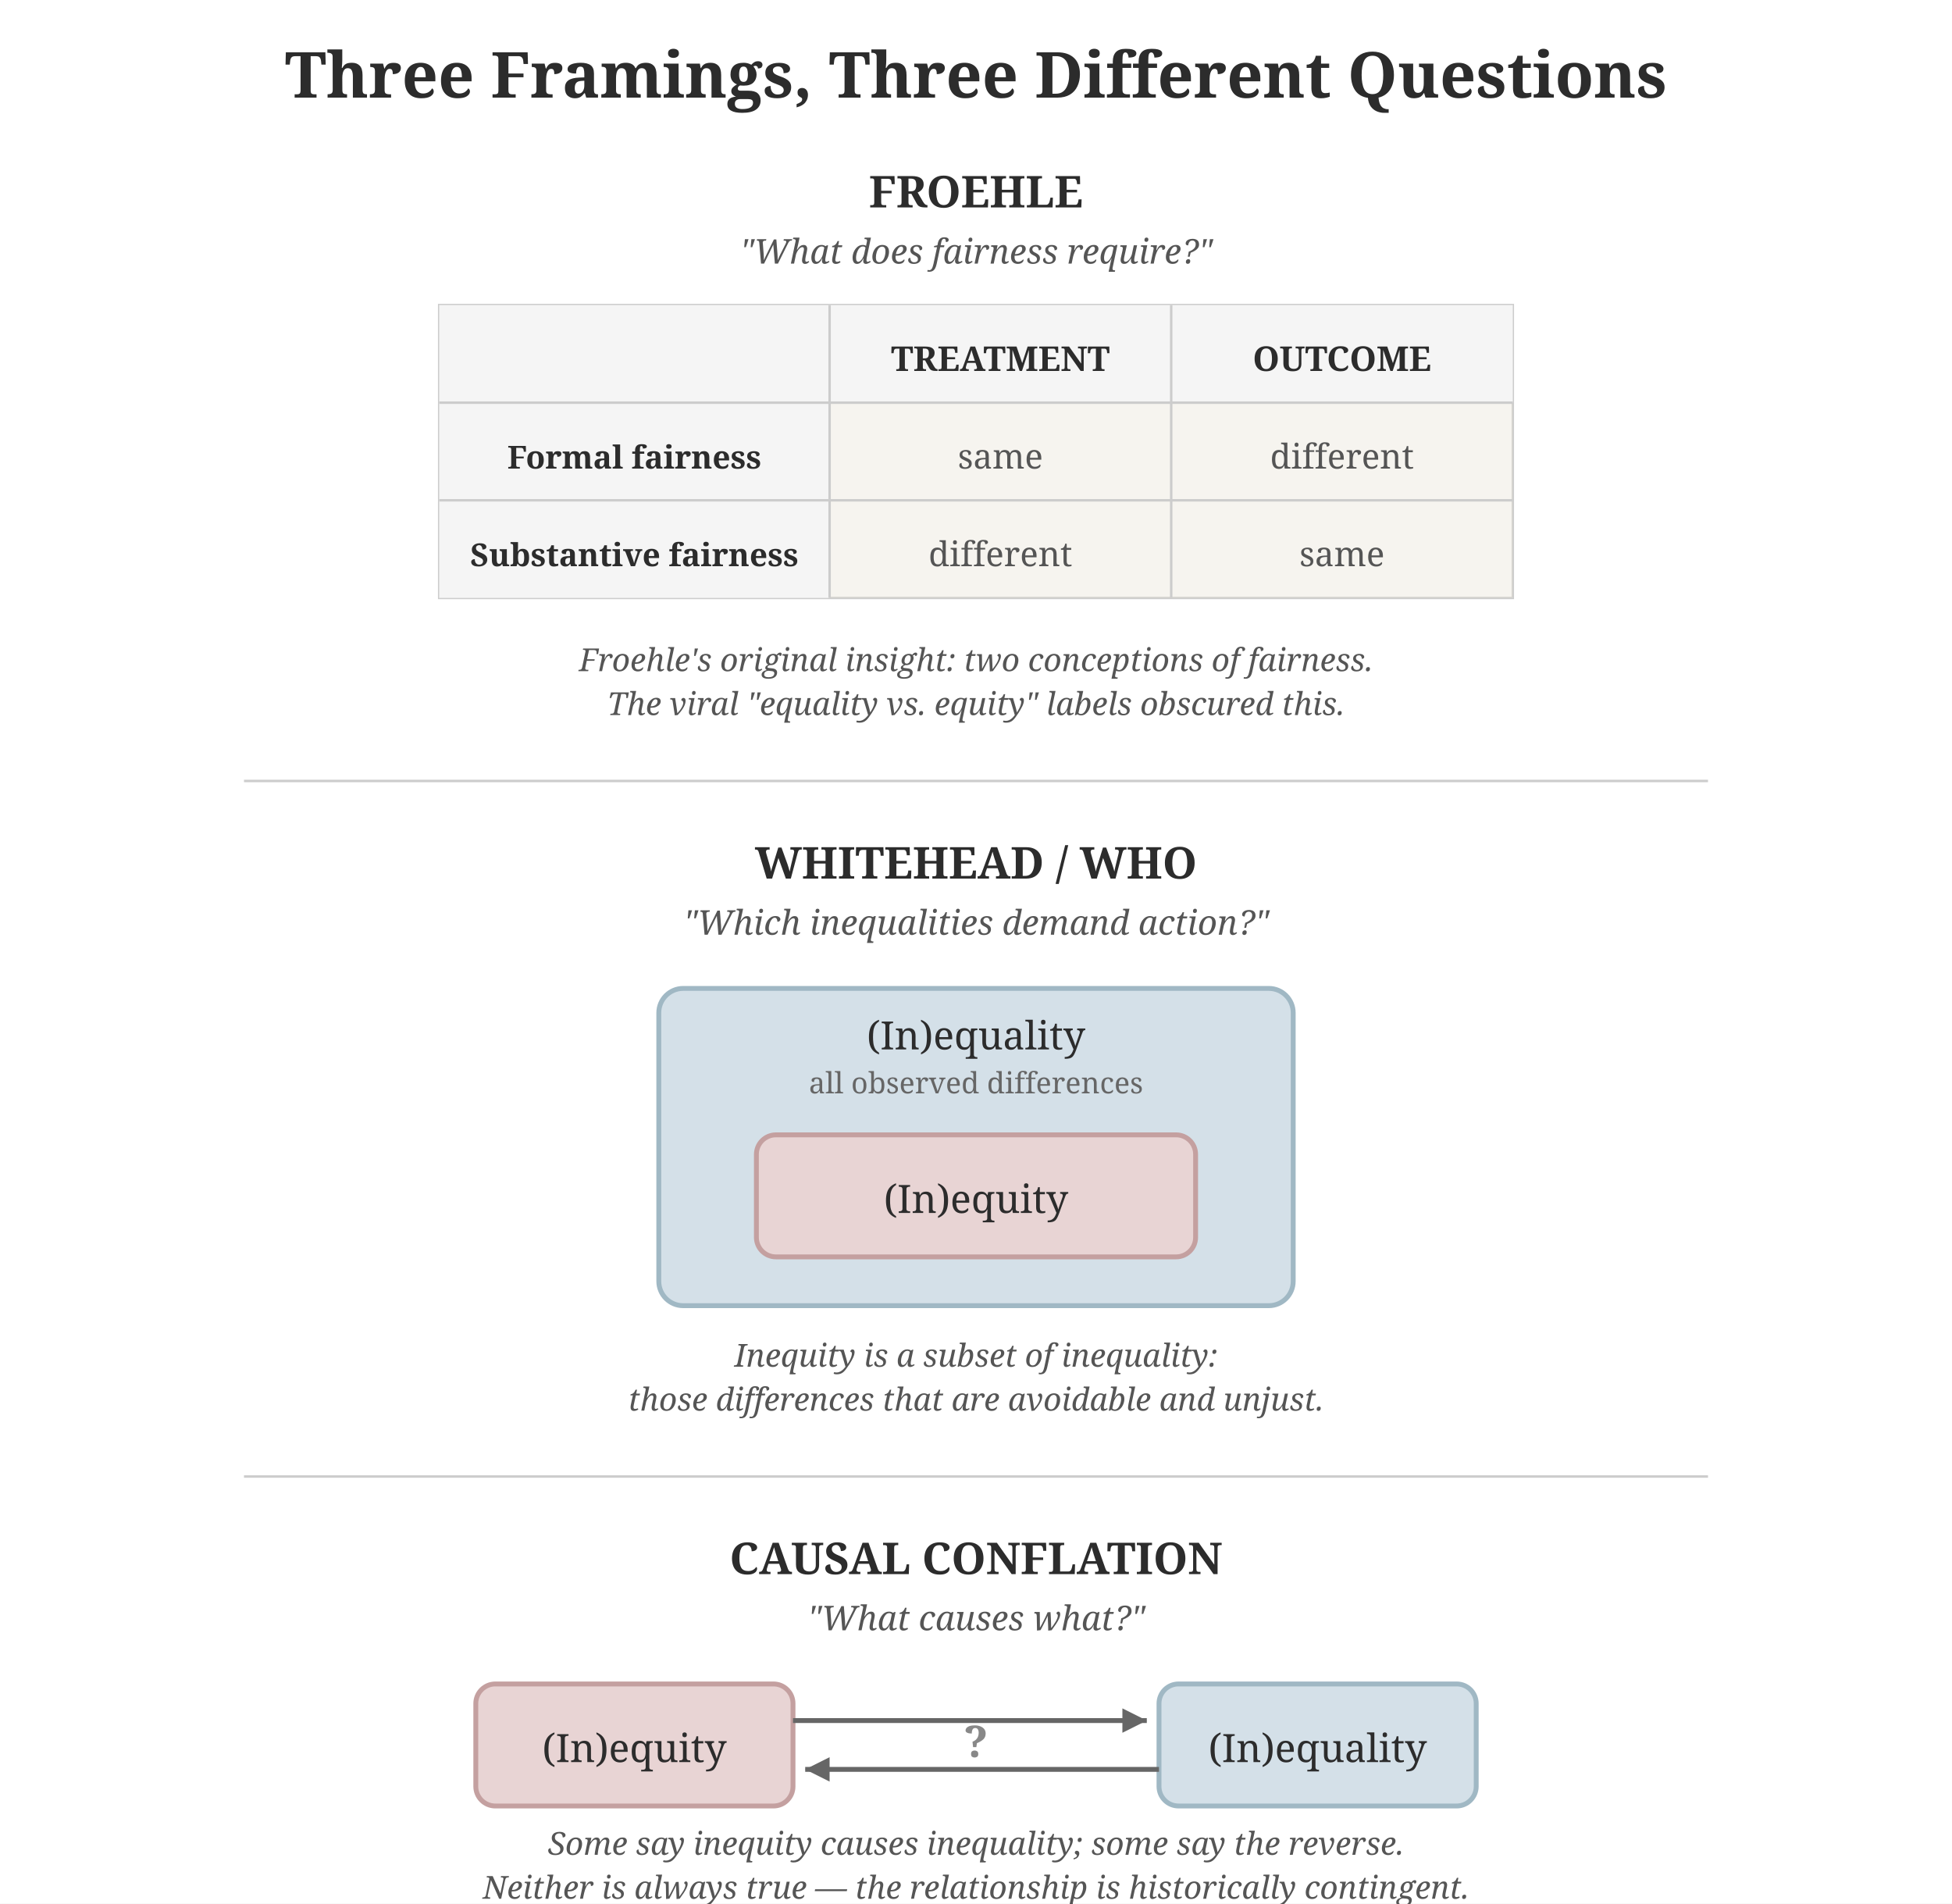
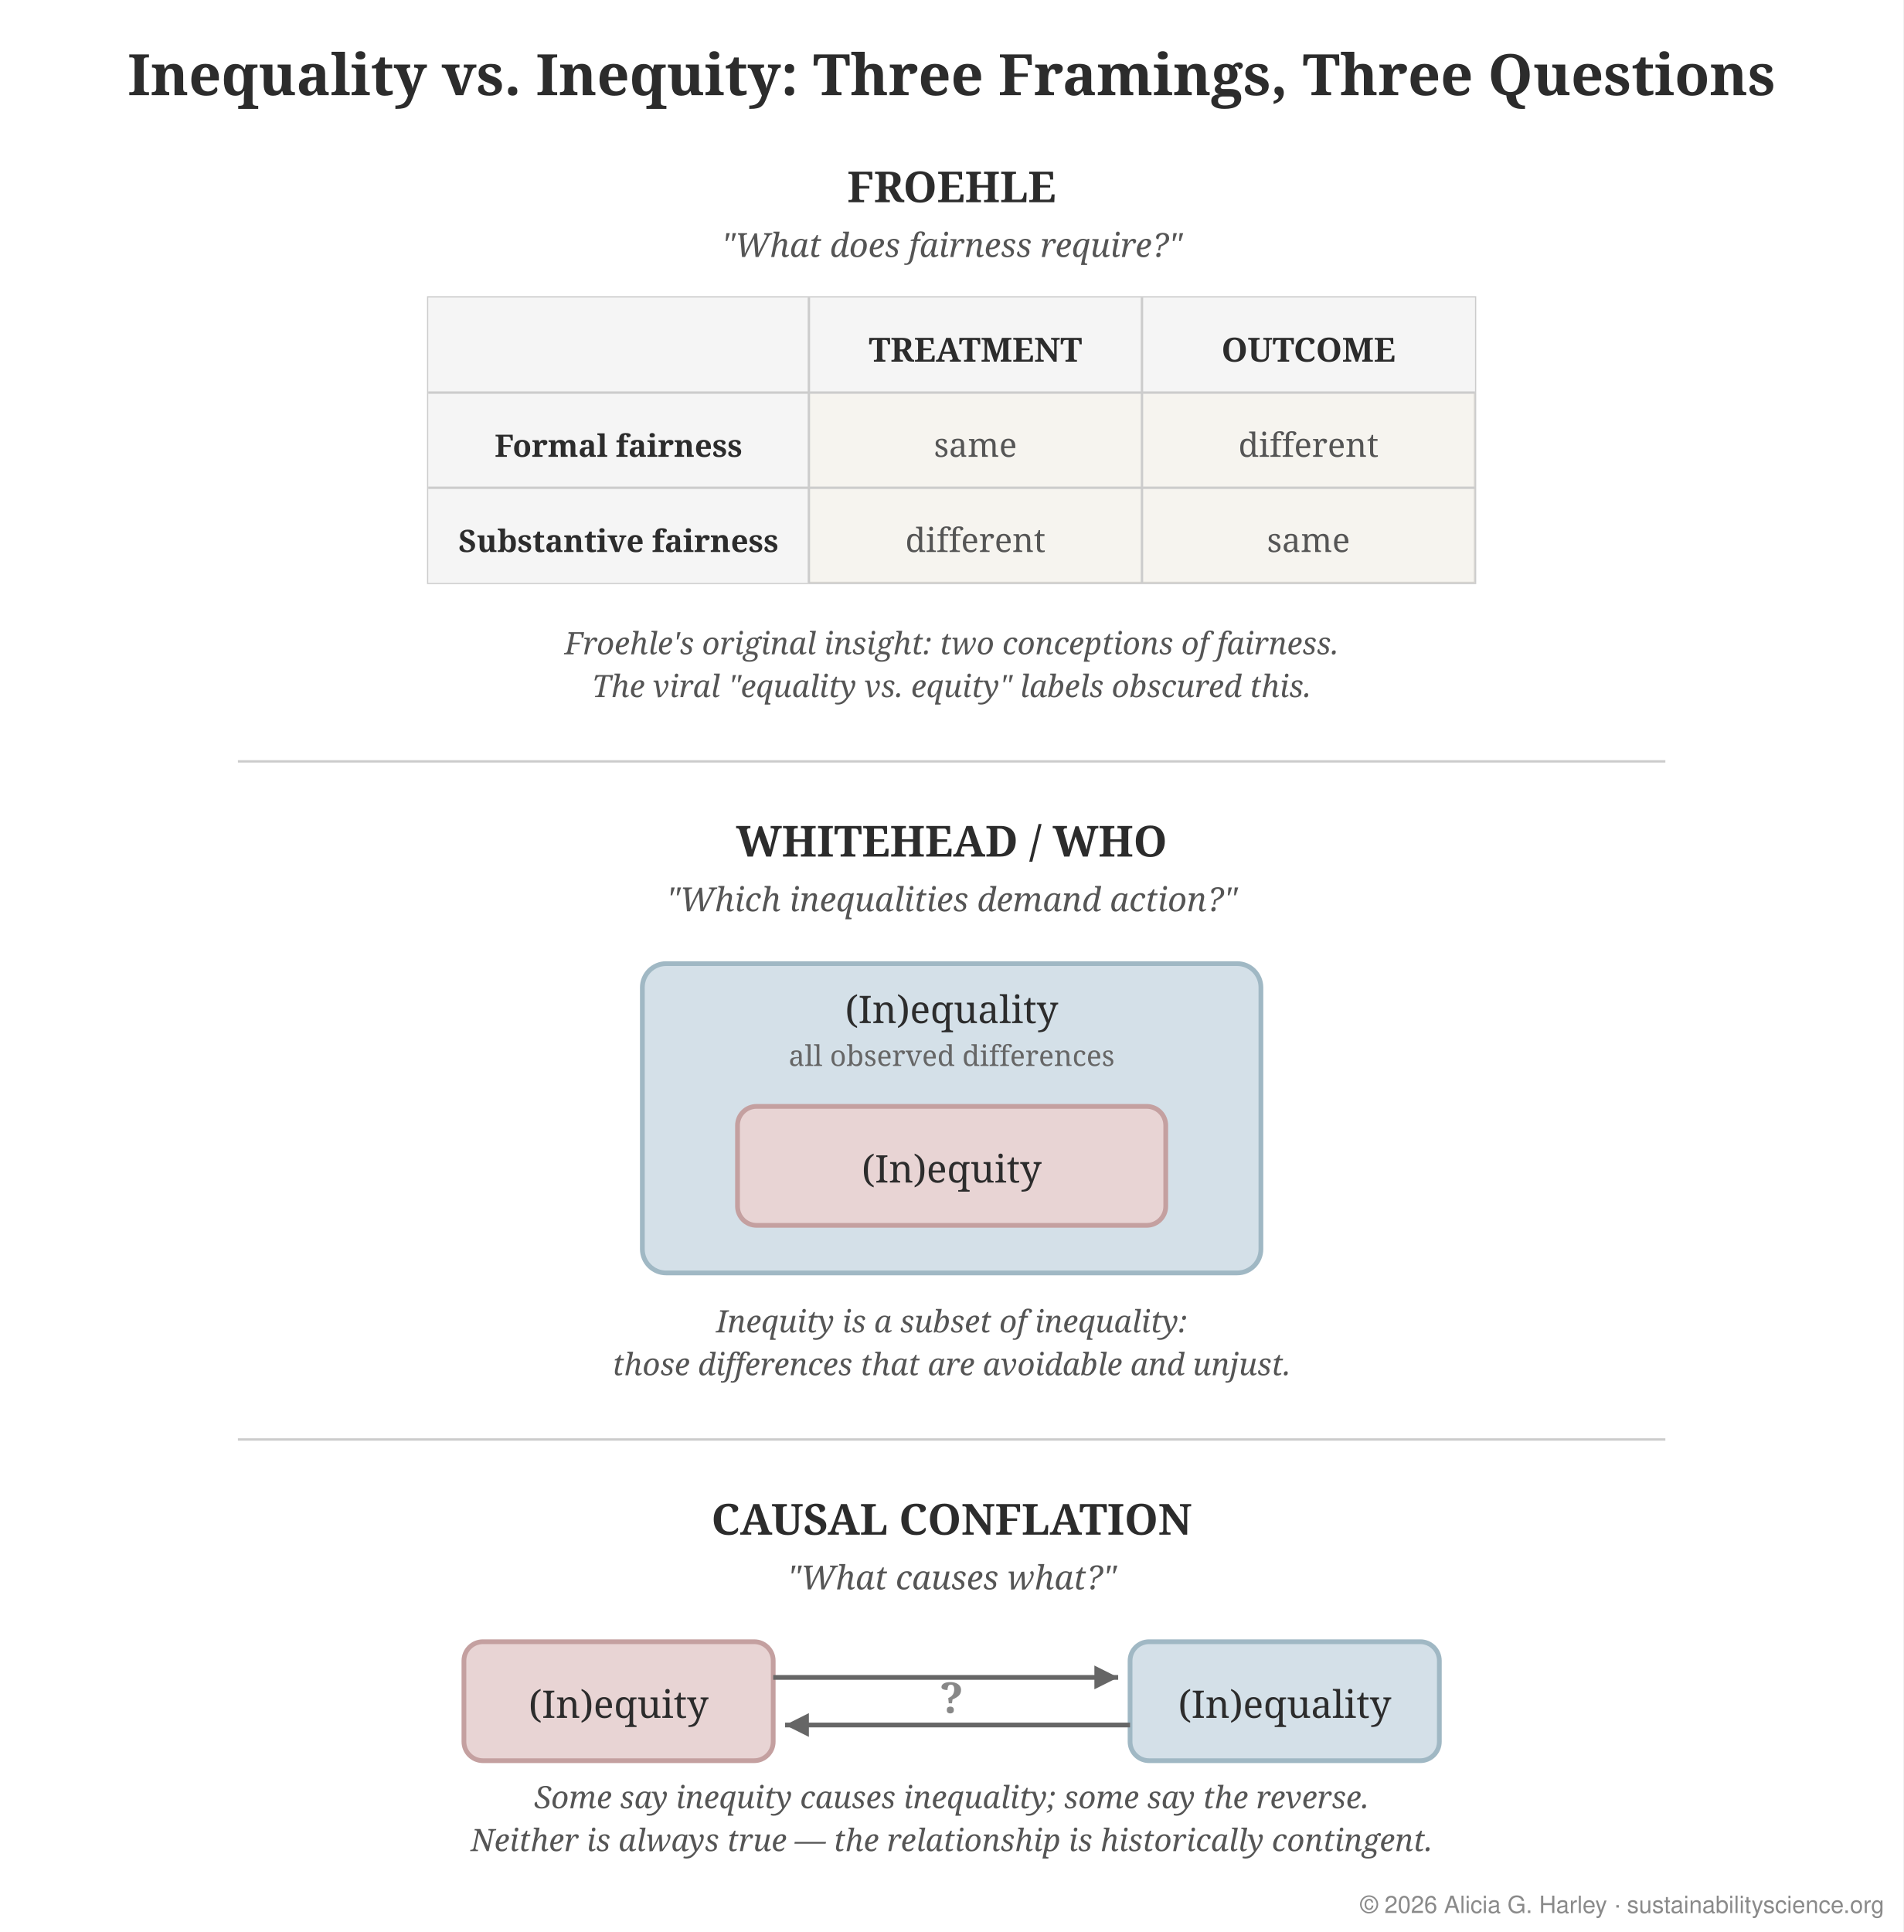
- <svg xmlns="http://www.w3.org/2000/svg" viewBox="0 0 800 780">
-   <rect width="800" height="780" fill="#ffffff" />
-   <text x="400" y="40" font-family="Georgia, serif" font-size="26" font-weight="bold" text-anchor="middle" fill="#2c2c2c">Three Framings, Three Different Questions</text>
+ <svg xmlns="http://www.w3.org/2000/svg" viewBox="0 0 800 812">
+   <rect width="800" height="812" fill="#ffffff" />
+   <text x="400" y="40" font-family="Georgia, serif" font-size="24" font-weight="bold" text-anchor="middle" fill="#2c2c2c">Inequality vs. Inequity: Three Framings, Three Questions</text>
  <text x="400" y="85" font-family="Georgia, serif" font-size="18" font-weight="bold" text-anchor="middle" fill="#2c2c2c">FROEHLE</text>
  <text x="400" y="108" font-family="Georgia, serif" font-size="14" font-style="italic" text-anchor="middle" fill="#555555">"What does fairness require?"</text>
  <rect x="180" y="125" width="440" height="120" fill="none" stroke="#cccccc" stroke-width="1" />
  <rect x="180" y="125" width="440" height="40" fill="#f5f5f5" />
  <rect x="180" y="165" width="160" height="40" fill="#f5f5f5" />
  <rect x="180" y="205" width="160" height="40" fill="#f5f5f5" />
  <rect x="340" y="165" width="280" height="40" fill="#e8e4d8" opacity="0.4" />
  <rect x="340" y="205" width="280" height="40" fill="#e8e4d8" opacity="0.4" />
  <line x1="340" y1="125" x2="340" y2="245" stroke="#cccccc" stroke-width="1" />
  <line x1="480" y1="125" x2="480" y2="245" stroke="#cccccc" stroke-width="1" />
  <line x1="180" y1="165" x2="620" y2="165" stroke="#cccccc" stroke-width="1" />
  <line x1="180" y1="205" x2="620" y2="205" stroke="#cccccc" stroke-width="1" />
  <text x="410" y="152" font-family="Georgia, serif" font-size="14" font-weight="bold" text-anchor="middle" fill="#2c2c2c">TREATMENT</text>
  <text x="550" y="152" font-family="Georgia, serif" font-size="14" font-weight="bold" text-anchor="middle" fill="#2c2c2c">OUTCOME</text>
  <text x="260" y="192" font-family="Georgia, serif" font-size="13" font-weight="bold" text-anchor="middle" fill="#2c2c2c">Formal fairness</text>
  <text x="260" y="232" font-family="Georgia, serif" font-size="13" font-weight="bold" text-anchor="middle" fill="#2c2c2c">Substantive fairness</text>
  <text x="410" y="192" font-family="Georgia, serif" font-size="14" text-anchor="middle" fill="#555555">same</text>
  <text x="550" y="192" font-family="Georgia, serif" font-size="14" text-anchor="middle" fill="#555555">different</text>
  <text x="410" y="232" font-family="Georgia, serif" font-size="14" text-anchor="middle" fill="#555555">different</text>
  <text x="550" y="232" font-family="Georgia, serif" font-size="14" text-anchor="middle" fill="#555555">same</text>
  <text x="400" y="275" font-family="Georgia, serif" font-size="13" font-style="italic" text-anchor="middle" fill="#555555">Froehle's original insight: two conceptions of fairness.</text>
  <text x="400" y="293" font-family="Georgia, serif" font-size="13" font-style="italic" text-anchor="middle" fill="#555555">The viral "equality vs. equity" labels obscured this.</text>
  <line x1="100" y1="320" x2="700" y2="320" stroke="#cccccc" stroke-width="1" />
  <text x="400" y="360" font-family="Georgia, serif" font-size="18" font-weight="bold" text-anchor="middle" fill="#2c2c2c">WHITEHEAD / WHO</text>
  <text x="400" y="383" font-family="Georgia, serif" font-size="14" font-style="italic" text-anchor="middle" fill="#555555">"Which inequalities demand action?"</text>
  <rect x="270" y="405" width="260" height="130" rx="10" fill="#d4e0e8" stroke="#a0b8c4" stroke-width="2" />
  <text x="400" y="430" font-family="Georgia, serif" font-size="16" text-anchor="middle" fill="#2c2c2c">(In)equality</text>
  <text x="400" y="448" font-family="Georgia, serif" font-size="12" text-anchor="middle" fill="#666666">all observed differences</text>
  <rect x="310" y="465" width="180" height="50" rx="8" fill="#e8d4d4" stroke="#c4a0a0" stroke-width="2" />
  <text x="400" y="497" font-family="Georgia, serif" font-size="16" text-anchor="middle" fill="#2c2c2c">(In)equity</text>
  <text x="400" y="560" font-family="Georgia, serif" font-size="13" font-style="italic" text-anchor="middle" fill="#555555">Inequity is a subset of inequality:</text>
  <text x="400" y="578" font-family="Georgia, serif" font-size="13" font-style="italic" text-anchor="middle" fill="#555555">those differences that are avoidable and unjust.</text>
  <line x1="100" y1="605" x2="700" y2="605" stroke="#cccccc" stroke-width="1" />
  <text x="400" y="645" font-family="Georgia, serif" font-size="18" font-weight="bold" text-anchor="middle" fill="#2c2c2c">CAUSAL CONFLATION</text>
  <text x="400" y="668" font-family="Georgia, serif" font-size="14" font-style="italic" text-anchor="middle" fill="#555555">"What causes what?"</text>
  <rect x="195" y="690" width="130" height="50" rx="8" fill="#e8d4d4" stroke="#c4a0a0" stroke-width="2" />
  <text x="260" y="722" font-family="Georgia, serif" font-size="16" text-anchor="middle" fill="#2c2c2c">(In)equity</text>
  <rect x="475" y="690" width="130" height="50" rx="8" fill="#d4e0e8" stroke="#a0b8c4" stroke-width="2" />
  <text x="540" y="722" font-family="Georgia, serif" font-size="16" text-anchor="middle" fill="#2c2c2c">(In)equality</text>
  <line x1="325" y1="705" x2="470" y2="705" stroke="#666666" stroke-width="2" />
  <polygon points="470,705 460,700 460,710" fill="#666666" />
  <line x1="475" y1="725" x2="330" y2="725" stroke="#666666" stroke-width="2" />
  <polygon points="330,725 340,720 340,730" fill="#666666" />
  <text x="400" y="720" font-family="Georgia, serif" font-size="18" font-weight="bold" text-anchor="middle" fill="#888888">?</text>
  <text x="400" y="760" font-family="Georgia, serif" font-size="13" font-style="italic" text-anchor="middle" fill="#555555">Some say inequity causes inequality; some say the reverse.</text>
  <text x="400" y="778" font-family="Georgia, serif" font-size="13" font-style="italic" text-anchor="middle" fill="#555555">Neither is always true — the relationship is historically contingent.</text>
+   <text x="792" y="804" text-anchor="end" font-family="Helvetica, Arial, sans-serif" font-size="10" fill="#8a8a8a">© 2026 Alicia G. Harley · sustainabilityscience.org</text>
</svg>
